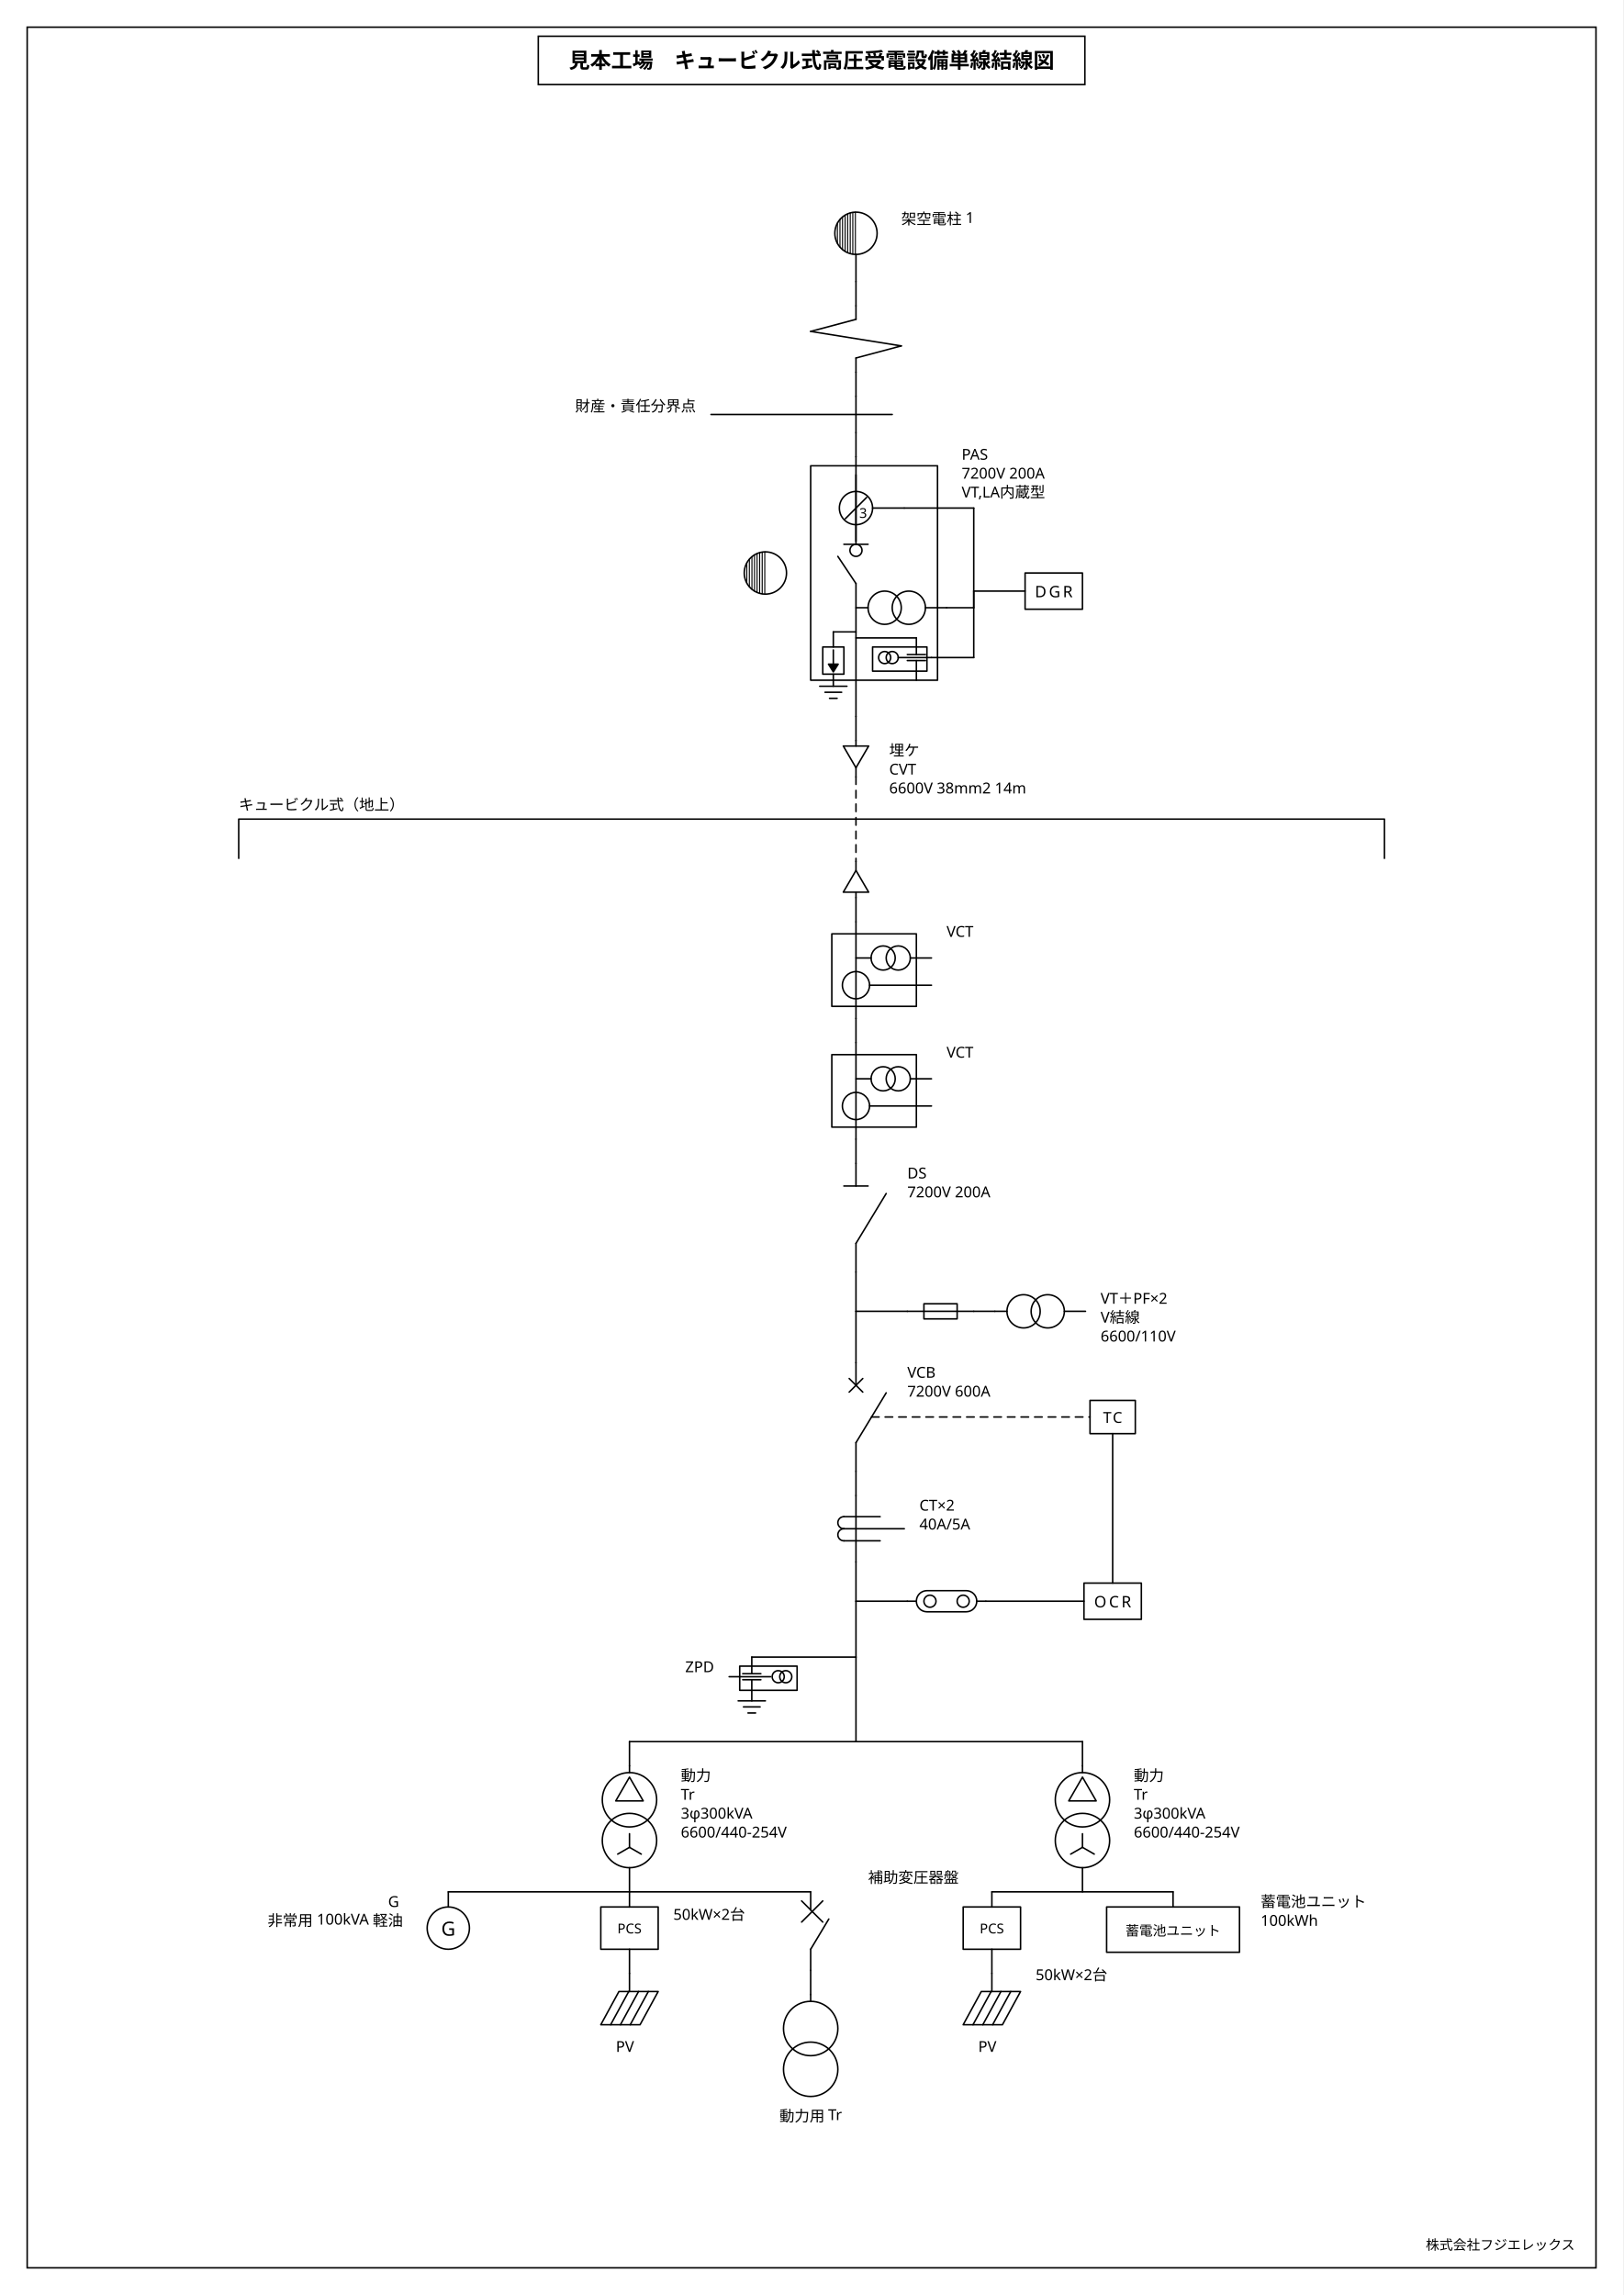
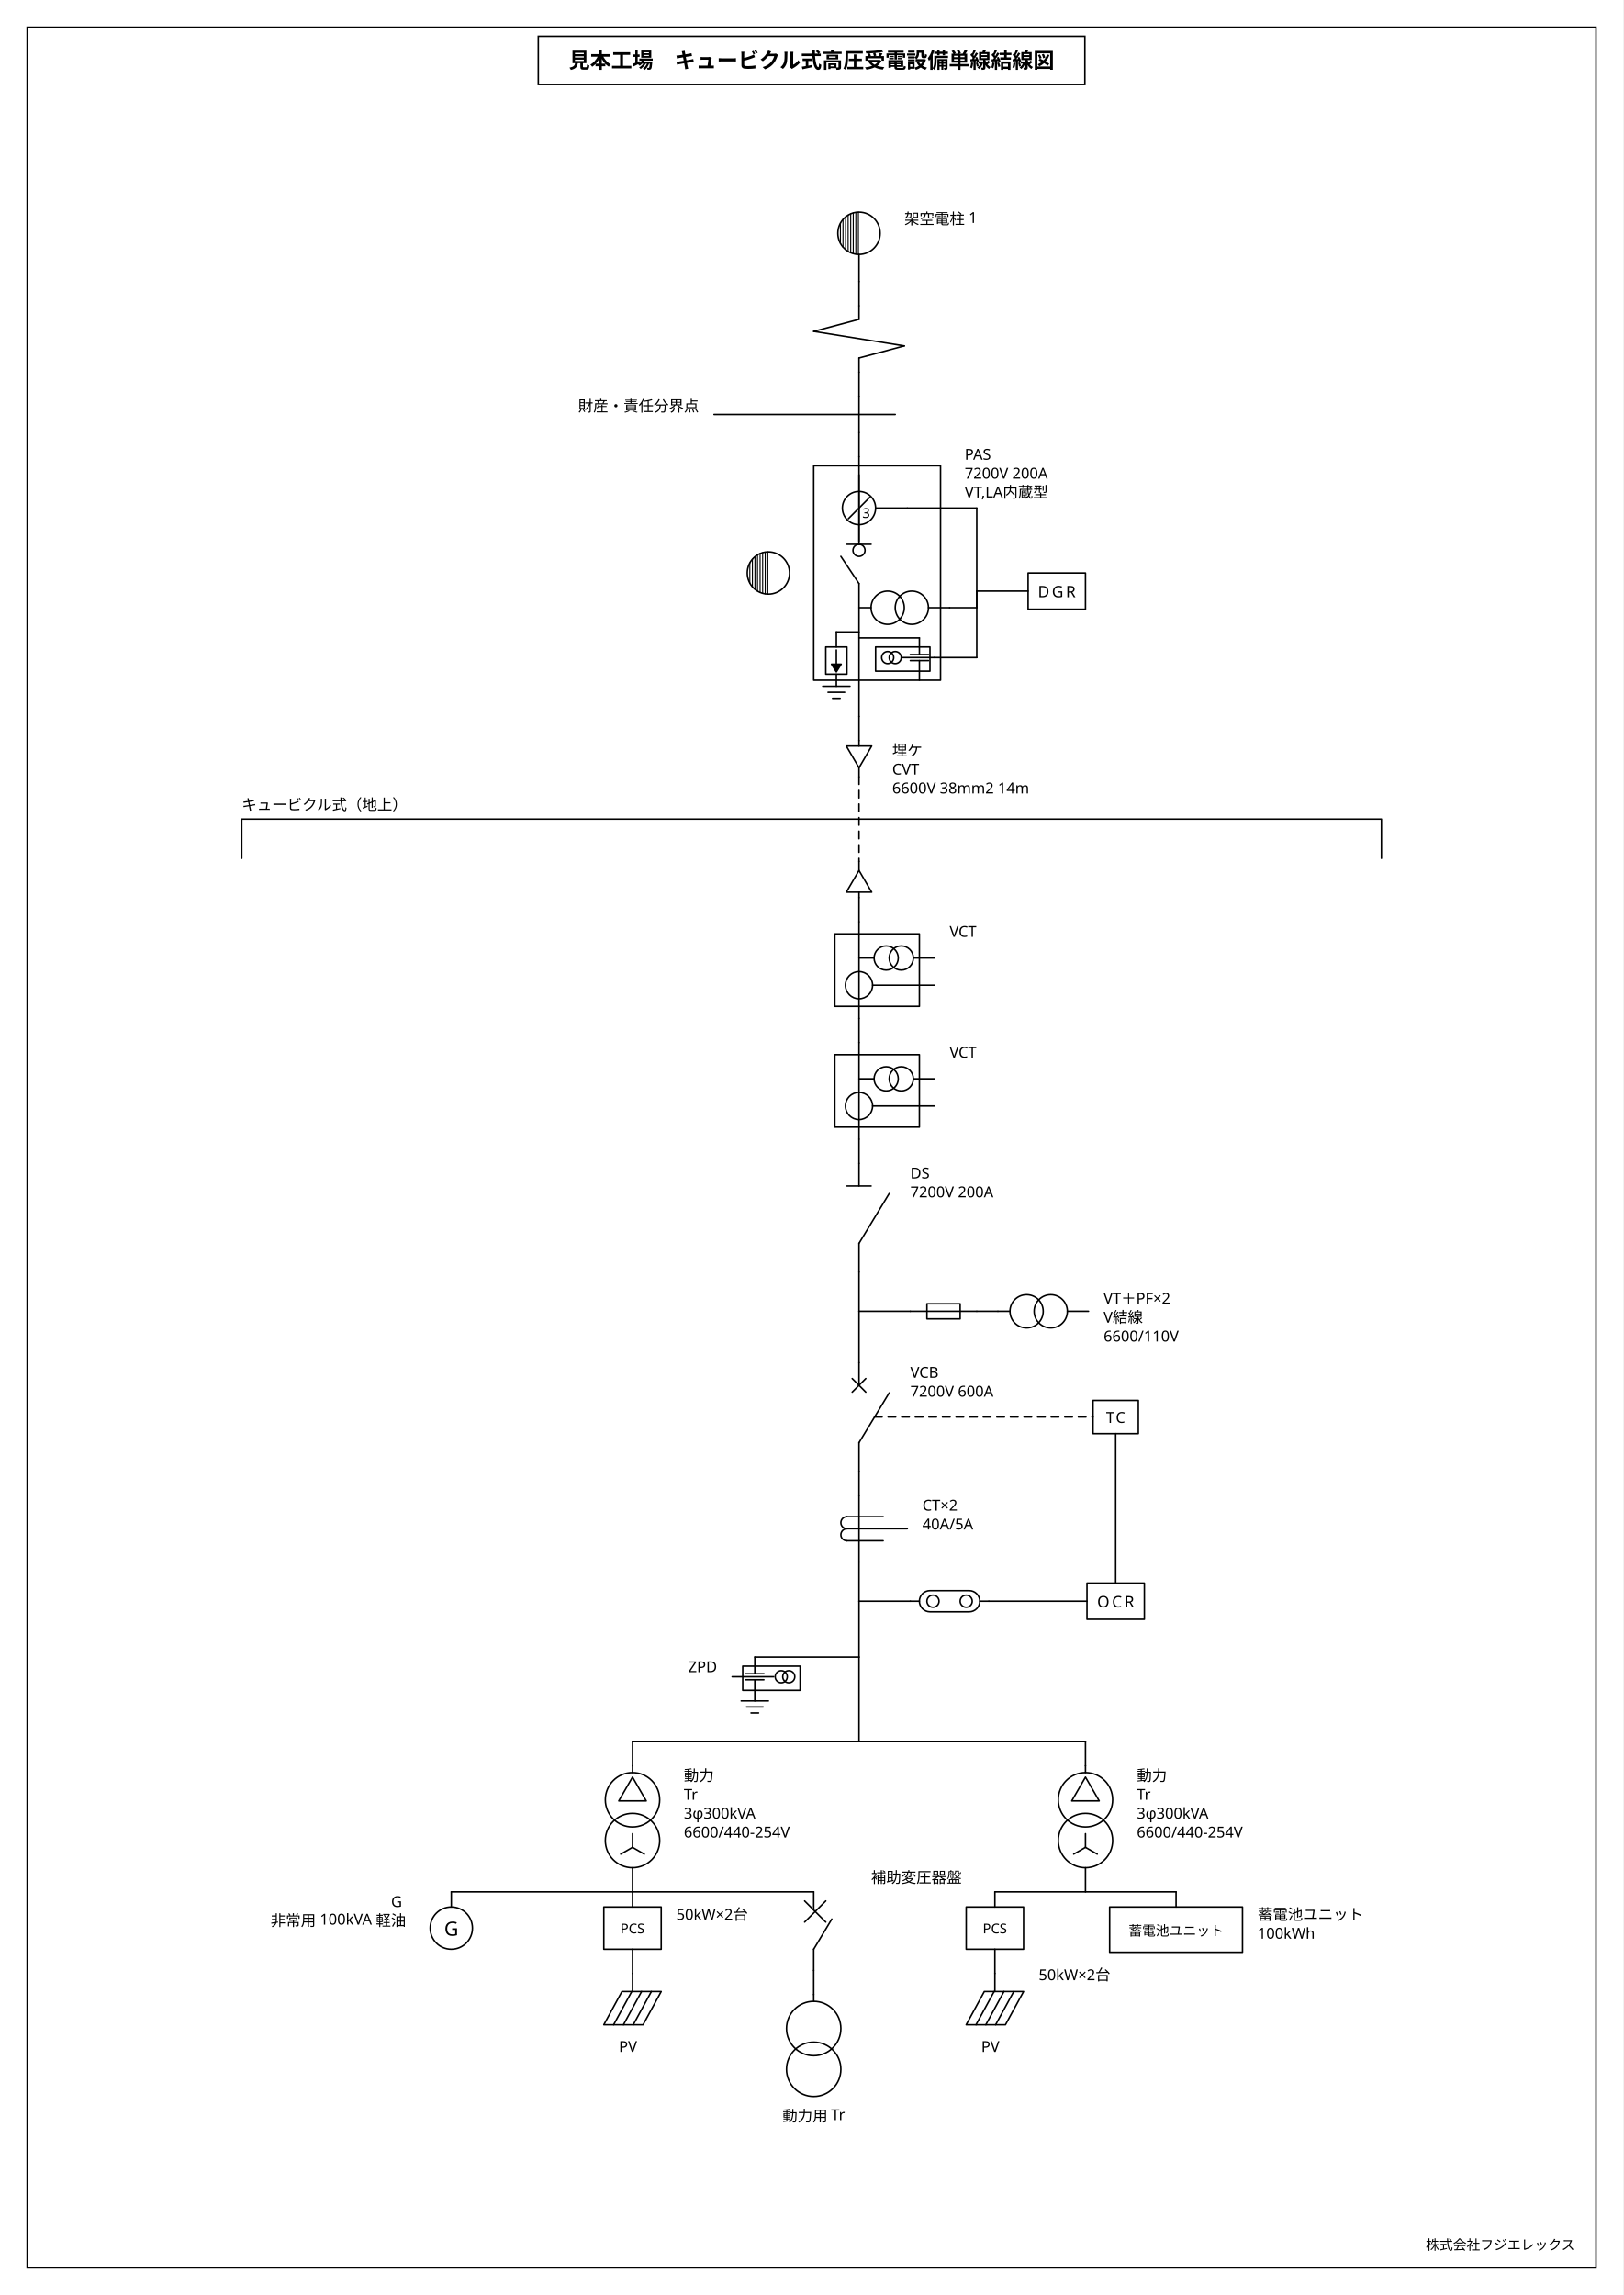
<svg xmlns="http://www.w3.org/2000/svg" viewBox="0 0 1075 1520" width="1075" height="1520">
  <rect x="0" y="0" width="1075" height="1520" fill="#fff" />
  <g stroke="#000" fill="none">
    <rect x="18" y="18" width="1039" height="1484" stroke-width="1" />
    <rect x="356.5" y="24" width="362" height="32" stroke-width="1" />
  </g>
  <text x="537.5" y="45" font-size="14" font-weight="700" text-anchor="middle" font-family="IPAGothic, 'IPAゴシック', 'Noto Sans JP', 'Hiragino Kaku Gothic ProN', 'Yu Gothic', sans-serif" fill="#000">見本工場　キュービクル式高圧受電設備単線結線図</text>
  <text x="1043" y="1490" font-size="9" text-anchor="end" font-family="IPAGothic, 'IPAゴシック', 'Noto Sans JP', 'Hiragino Kaku Gothic ProN', 'Yu Gothic', sans-serif" fill="#000">株式会社フジエレックス</text>
-   <g transform="translate(566.9 138.5) scale(1)">
+   <g transform="translate(568.9 138.5) scale(1)">
    <g stroke="#000" fill="none" stroke-linecap="round" stroke-linejoin="round" color="#000">
-       <path d="M -408.8 404 L 350 404 M -408.8 404 L -408.8 430 M 350 404 L 350 430" fill="none" stroke-width="1" />
+       <path d="M -408.8 404 L 346 404 M -408.8 404 L -408.8 430 M 346 404 L 346 430" fill="none" stroke-width="1" />
      <text x="-408.8" y="398" font-size="10" font-family="IPAGothic, 'IPAゴシック', 'Noto Sans JP', 'Hiragino Kaku Gothic ProN', 'Yu Gothic', sans-serif" fill="currentColor" stroke="none">キュービクル式（地上）</text>
      <line x1="0" y1="48" x2="0" y2="64" stroke-width="1" />
      <line x1="0" y1="108" x2="0" y2="124" stroke-width="1" />
      <line x1="0" y1="148" x2="0" y2="164" stroke-width="1" />
      <line x1="0" y1="280" x2="-15" y2="280" stroke-width="1" />
      <line x1="0" y1="284" x2="40" y2="284" stroke-width="1" />
      <line x1="32" y1="198" x2="78" y2="198" stroke-width="1" />
      <line x1="78" y1="198" x2="78" y2="253" stroke-width="1" />
      <line x1="60" y1="264" x2="78" y2="264" stroke-width="1" />
      <line x1="78" y1="264" x2="78" y2="253" stroke-width="1" />
      <line x1="50" y1="297" x2="78" y2="297" stroke-width="1" />
      <line x1="78" y1="297" x2="78" y2="253" stroke-width="1" />
      <line x1="78" y1="253" x2="112" y2="253" stroke-width="1" />
      <line x1="0" y1="336" x2="0" y2="352" stroke-width="1" />
      <line x1="0" y1="376" x2="0" y2="432" stroke-width="1" stroke-dasharray="5 4" />
      <line x1="0" y1="456" x2="0" y2="472" stroke-width="1" />
      <line x1="0" y1="536" x2="0" y2="552" stroke-width="1" />
      <line x1="0" y1="616" x2="0" y2="632" stroke-width="1" />
      <line x1="0" y1="704" x2="0" y2="730" stroke-width="1" />
      <line x1="0" y1="730" x2="34" y2="730" stroke-width="1" />
      <line x1="78" y1="730" x2="92" y2="730" stroke-width="1" />
      <line x1="0" y1="730" x2="0" y2="764" stroke-width="1" />
      <line x1="0" y1="836" x2="0" y2="852" stroke-width="1" />
      <line x1="0" y1="896" x2="0" y2="922" stroke-width="1" />
      <line x1="0" y1="922" x2="34" y2="922" stroke-width="1" />
      <line x1="86" y1="922" x2="151" y2="922" stroke-width="1" />
      <line x1="10.303" y1="800" x2="155" y2="800" stroke-width="1" stroke-dasharray="5 4" />
      <line x1="170" y1="811" x2="170" y2="910" stroke-width="1" />
      <line x1="0" y1="922" x2="0" y2="959" stroke-width="1" />
      <line x1="0" y1="959" x2="-69" y2="959" stroke-width="1" />
      <line x1="0" y1="959" x2="0" y2="1015" stroke-width="1" />
      <line x1="-150" y1="1015" x2="150" y2="1015" stroke-width="1" />
      <line x1="-150" y1="1015" x2="-150" y2="1031" stroke-width="1" />
      <line x1="150" y1="1015" x2="150" y2="1031" stroke-width="1" />
      <line x1="-150" y1="1098.5" x2="-150" y2="1114.5" stroke-width="1" />
      <line x1="-270" y1="1114.5" x2="-30" y2="1114.5" stroke-width="1" />
      <line x1="-150" y1="1152.5" x2="-150" y2="1168.5" stroke-width="1" />
      <line x1="-30" y1="1166.5" x2="-30" y2="1182.5" stroke-width="1" />
      <line x1="150" y1="1098.5" x2="150" y2="1114.5" stroke-width="1" />
      <line x1="90" y1="1114.5" x2="210" y2="1114.5" stroke-width="1" />
      <line x1="90" y1="1152.5" x2="90" y2="1168.5" stroke-width="1" />
      <g transform="translate(-16 0)">
        <circle cx="16" cy="16" r="14" fill="none" stroke-width="1" />
        <line x1="3.7" y1="9.313" x2="3.7" y2="22.687" stroke-width="0.7" />
        <line x1="5.4" y1="6.855" x2="5.4" y2="25.145" stroke-width="0.7" />
        <line x1="7.1" y1="5.193" x2="7.1" y2="26.807" stroke-width="0.7" />
        <line x1="8.8" y1="3.993" x2="8.8" y2="28.007" stroke-width="0.7" />
        <line x1="10.5" y1="3.126" x2="10.5" y2="28.874" stroke-width="0.7" />
        <line x1="12.2" y1="2.526" x2="12.2" y2="29.474" stroke-width="0.7" />
        <line x1="13.9" y1="2.158" x2="13.9" y2="29.842" stroke-width="0.7" />
        <line x1="15.6" y1="2.006" x2="15.6" y2="29.994" stroke-width="0.7" />
        <line x1="16" y1="30" x2="16" y2="48" stroke-width="1" />
      </g>
      <text x="30" y="10" font-size="10" text-anchor="start" font-family="IPAGothic, 'IPAゴシック', 'Noto Sans JP', 'Hiragino Kaku Gothic ProN', 'Yu Gothic', sans-serif" fill="currentColor" stroke="none">
        <tspan x="30" dy="0">架空電柱 1</tspan>
      </text>
      <g transform="translate(-30 64)">
        <line x1="30" y1="0" x2="30" y2="9" stroke-width="1" />
        <line x1="30" y1="9" x2="0" y2="17" stroke-width="1" />
        <line x1="0" y1="17" x2="60" y2="26.6" stroke-width="1" />
        <line x1="60" y1="26.6" x2="30" y2="34.6" stroke-width="1" />
        <line x1="30" y1="34.6" x2="30" y2="44" stroke-width="1" />
      </g>
      <g transform="translate(-96 124)">
        <line x1="96" y1="0" x2="96" y2="24" stroke-width="1" />
        <line x1="0" y1="12" x2="120" y2="12" stroke-width="1" />
      </g>
      <text x="-106" y="134" font-size="10" text-anchor="end" font-family="IPAGothic, 'IPAゴシック', 'Noto Sans JP', 'Hiragino Kaku Gothic ProN', 'Yu Gothic', sans-serif" fill="currentColor" stroke="none">
        <tspan x="-106" dy="0">財産・責任分界点</tspan>
      </text>
      <g transform="translate(-36 164)">
        <line x1="36" y1="0" x2="36" y2="6" stroke-width="1" />
        <rect x="6" y="6" width="84" height="142" fill="none" stroke-width="1" />
        <line x1="36" y1="6" x2="36" y2="58" stroke-width="1" />
        <line x1="28" y1="58" x2="44" y2="58" stroke-width="1" />
        <circle cx="36" cy="62" r="4" fill="none" stroke-width="1" />
        <line x1="36" y1="84" x2="24" y2="66" stroke-width="1" />
        <line x1="36" y1="84" x2="36" y2="172" stroke-width="1" />
      </g>
      <text x="70" y="166" font-size="10" text-anchor="start" font-family="IPAGothic, 'IPAゴシック', 'Noto Sans JP', 'Hiragino Kaku Gothic ProN', 'Yu Gothic', sans-serif" fill="currentColor" stroke="none">
        <tspan x="70" dy="0">PAS</tspan>
        <tspan x="70" dy="12.5">7200V 200A</tspan>
        <tspan x="70" dy="12.5">VT,LA内蔵型</tspan>
      </text>
      <g transform="translate(-76 225)">
        <circle cx="16" cy="16" r="14" fill="none" stroke-width="1" />
        <line x1="3.7" y1="9.313" x2="3.7" y2="22.687" stroke-width="0.7" />
        <line x1="5.4" y1="6.855" x2="5.4" y2="25.145" stroke-width="0.7" />
        <line x1="7.1" y1="5.193" x2="7.1" y2="26.807" stroke-width="0.7" />
        <line x1="8.8" y1="3.993" x2="8.8" y2="28.007" stroke-width="0.7" />
        <line x1="10.5" y1="3.126" x2="10.5" y2="28.874" stroke-width="0.7" />
        <line x1="12.2" y1="2.526" x2="12.2" y2="29.474" stroke-width="0.7" />
        <line x1="13.9" y1="2.158" x2="13.9" y2="29.842" stroke-width="0.7" />
        <line x1="15.6" y1="2.006" x2="15.6" y2="29.994" stroke-width="0.7" />
      </g>
      <g transform="translate(-20 176)">
        <line x1="20" y1="0" x2="20" y2="44" stroke-width="1" />
        <circle cx="20" cy="22" r="11" fill="none" stroke-width="1" />
        <line x1="12.929" y1="29.071" x2="27.071" y2="14.929" stroke-width="1" />
        <text x="24.75" y="25" font-size="9" text-anchor="middle" dominant-baseline="central" font-family="IPAGothic, 'IPAゴシック', 'Noto Sans JP', 'Hiragino Kaku Gothic ProN', 'Yu Gothic', sans-serif" fill="currentColor" stroke="none">3</text>
        <line x1="31" y1="22" x2="52" y2="22" stroke-width="1" />
      </g>
      <g transform="translate(0 249)">
        <line x1="0" y1="15" x2="8" y2="15" stroke-width="1" />
        <circle cx="19" cy="15" r="11" fill="none" stroke-width="1" />
        <circle cx="35" cy="15" r="11" fill="none" stroke-width="1" />
        <line x1="46" y1="15" x2="60" y2="15" stroke-width="1" />
      </g>
      <g transform="translate(-35 280)">
        <line x1="20" y1="0" x2="20" y2="10" stroke-width="1" />
        <rect x="13" y="10" width="14" height="18" fill="none" stroke-width="1" />
        <line x1="20" y1="12" x2="20" y2="23" stroke-width="1" />
        <polygon points="16.8,21.38 20,26.5 23.2,21.38" fill="currentColor" stroke-width="1" />
        <line x1="20" y1="28" x2="20" y2="36" stroke-width="1" />
        <line x1="11" y1="36" x2="29" y2="36" stroke-width="1" />
        <line x1="14.5" y1="40" x2="25.5" y2="40" stroke-width="1" />
        <line x1="17.5" y1="44" x2="22.5" y2="44" stroke-width="1" />
      </g>
      <g transform="translate(10 284)">
        <line x1="30" y1="0" x2="30" y2="11" stroke-width="1" />
        <rect x="1" y="6" width="36" height="16" fill="none" stroke-width="1" />
        <line x1="24" y1="11" x2="36" y2="11" stroke-width="1" />
        <line x1="24" y1="15" x2="36" y2="15" stroke-width="1" />
        <line x1="30" y1="15" x2="30" y2="28" stroke-width="1" />
        <line x1="18" y1="13" x2="40" y2="13" stroke-width="1" />
        <circle cx="9" cy="13" r="4" fill="none" stroke-width="1" />
        <circle cx="14" cy="13" r="4" fill="none" stroke-width="1" />
      </g>
      <g transform="translate(112 241)">
        <rect x="0" y="0" width="38" height="24" fill="none" stroke-width="1" />
        <text x="19" y="12" font-size="10.5" text-anchor="middle" dominant-baseline="central" font-family="IPAGothic, 'IPAゴシック', 'Noto Sans JP', 'Hiragino Kaku Gothic ProN', 'Yu Gothic', sans-serif" letter-spacing="1.6" fill="currentColor" stroke="none">DGR</text>
      </g>
      <g transform="translate(-12 352)">
        <line x1="12" y1="0" x2="12" y2="3.6" stroke-width="1" />
        <polygon points="3.6,3.6 20.4,3.6 12,18" fill="none" stroke-width="1" />
        <line x1="12" y1="18" x2="12" y2="24" stroke-width="1" />
      </g>
      <text x="22" y="362" font-size="10" text-anchor="start" font-family="IPAGothic, 'IPAゴシック', 'Noto Sans JP', 'Hiragino Kaku Gothic ProN', 'Yu Gothic', sans-serif" fill="currentColor" stroke="none">
        <tspan x="22" dy="0">埋ケ</tspan>
        <tspan x="22" dy="12.5">CVT</tspan>
        <tspan x="22" dy="12.5">6600V 38mm2 14m</tspan>
      </text>
      <g transform="translate(-12 432) rotate(180 12 12)">
        <line x1="12" y1="0" x2="12" y2="3.6" stroke-width="1" />
        <polygon points="3.6,3.6 20.4,3.6 12,18" fill="none" stroke-width="1" />
        <line x1="12" y1="18" x2="12" y2="24" stroke-width="1" />
      </g>
      <g transform="translate(-22 472)">
        <line x1="22" y1="0" x2="22" y2="64" stroke-width="1" />
        <rect x="6" y="8" width="56" height="48" fill="none" stroke-width="1" />
        <line x1="22" y1="24" x2="32" y2="24" stroke-width="1" />
        <circle cx="40" cy="24" r="8" fill="none" stroke-width="1" />
        <circle cx="50" cy="24" r="8" fill="none" stroke-width="1" />
        <line x1="58" y1="24" x2="72" y2="24" stroke-width="1" />
        <circle cx="22" cy="42" r="9" fill="none" stroke-width="1" />
        <line x1="31" y1="42" x2="72" y2="42" stroke-width="1" />
      </g>
      <text x="60" y="482" font-size="10" text-anchor="start" font-family="IPAGothic, 'IPAゴシック', 'Noto Sans JP', 'Hiragino Kaku Gothic ProN', 'Yu Gothic', sans-serif" fill="currentColor" stroke="none">
        <tspan x="60" dy="0">VCT</tspan>
      </text>
      <g transform="translate(-22 552)">
        <line x1="22" y1="0" x2="22" y2="64" stroke-width="1" />
        <rect x="6" y="8" width="56" height="48" fill="none" stroke-width="1" />
        <line x1="22" y1="24" x2="32" y2="24" stroke-width="1" />
        <circle cx="40" cy="24" r="8" fill="none" stroke-width="1" />
        <circle cx="50" cy="24" r="8" fill="none" stroke-width="1" />
        <line x1="58" y1="24" x2="72" y2="24" stroke-width="1" />
        <circle cx="22" cy="42" r="9" fill="none" stroke-width="1" />
        <line x1="31" y1="42" x2="72" y2="42" stroke-width="1" />
      </g>
      <text x="60" y="562" font-size="10" text-anchor="start" font-family="IPAGothic, 'IPAゴシック', 'Noto Sans JP', 'Hiragino Kaku Gothic ProN', 'Yu Gothic', sans-serif" fill="currentColor" stroke="none">
        <tspan x="60" dy="0">VCT</tspan>
      </text>
      <g transform="translate(-24 632)">
        <line x1="24" y1="0" x2="24" y2="15" stroke-width="1" />
        <line x1="16" y1="15" x2="32" y2="15" stroke-width="1" />
        <line x1="24" y1="53" x2="44" y2="20" stroke-width="1" />
        <line x1="24" y1="53" x2="24" y2="72" stroke-width="1" />
      </g>
      <text x="34" y="642" font-size="10" text-anchor="start" font-family="IPAGothic, 'IPAゴシック', 'Noto Sans JP', 'Hiragino Kaku Gothic ProN', 'Yu Gothic', sans-serif" fill="currentColor" stroke="none">
        <tspan x="34" dy="0">DS</tspan>
        <tspan x="34" dy="12.5">7200V 200A</tspan>
      </text>
      <g transform="translate(36 708) rotate(-90 20 22)">
        <line x1="20" y1="0" x2="20" y2="44" stroke-width="1" />
        <rect x="15" y="11" width="10" height="22" fill="none" stroke-width="1" />
      </g>
      <g transform="translate(92 715)">
        <line x1="0" y1="15" x2="8" y2="15" stroke-width="1" />
        <circle cx="19" cy="15" r="11" fill="none" stroke-width="1" />
        <circle cx="35" cy="15" r="11" fill="none" stroke-width="1" />
        <line x1="46" y1="15" x2="60" y2="15" stroke-width="1" />
      </g>
      <text x="162" y="725" font-size="10" text-anchor="start" font-family="IPAGothic, 'IPAゴシック', 'Noto Sans JP', 'Hiragino Kaku Gothic ProN', 'Yu Gothic', sans-serif" fill="currentColor" stroke="none">
        <tspan x="162" dy="0">VT＋PF×2</tspan>
        <tspan x="162" dy="12.5">V結線</tspan>
        <tspan x="162" dy="12.5">6600/110V</tspan>
      </text>
      <g transform="translate(-24 764)">
        <line x1="24" y1="0" x2="24" y2="15" stroke-width="1" />
        <line x1="19.5" y1="10.5" x2="28.5" y2="19.5" stroke-width="1" />
        <line x1="28.5" y1="10.5" x2="19.5" y2="19.5" stroke-width="1" />
        <line x1="24" y1="53" x2="44" y2="20" stroke-width="1" />
        <line x1="24" y1="53" x2="24" y2="72" stroke-width="1" />
      </g>
      <text x="34" y="774" font-size="10" text-anchor="start" font-family="IPAGothic, 'IPAゴシック', 'Noto Sans JP', 'Hiragino Kaku Gothic ProN', 'Yu Gothic', sans-serif" fill="currentColor" stroke="none">
        <tspan x="34" dy="0">VCB</tspan>
        <tspan x="34" dy="12.5">7200V 600A</tspan>
      </text>
      <g transform="translate(-24 852)">
        <line x1="24" y1="0" x2="24" y2="44" stroke-width="1" />
        <line x1="16" y1="14" x2="40" y2="14" stroke-width="1" />
        <line x1="16" y1="30" x2="40" y2="30" stroke-width="1" />
        <line x1="16" y1="22" x2="56" y2="22" stroke-width="1" />
        <path d="M 16 14 A 4 4 0 0 0 16 22" fill="none" stroke-width="1" />
        <path d="M 16 22 A 4 4 0 0 0 16 30" fill="none" stroke-width="1" />
      </g>
      <text x="42" y="862" font-size="10" text-anchor="start" font-family="IPAGothic, 'IPAゴシック', 'Noto Sans JP', 'Hiragino Kaku Gothic ProN', 'Yu Gothic', sans-serif" fill="currentColor" stroke="none">
        <tspan x="42" dy="0">CT×2</tspan>
        <tspan x="42" dy="12.5">40A/5A</tspan>
      </text>
      <g transform="translate(34 911)">
        <line x1="0" y1="11" x2="6" y2="11" stroke-width="1" />
        <rect x="6" y="4" width="40" height="14" rx="7" fill="none" stroke-width="1" />
        <circle cx="15" cy="11" r="4" fill="none" stroke-width="1" />
        <circle cx="37" cy="11" r="4" fill="none" stroke-width="1" />
        <line x1="46" y1="11" x2="52" y2="11" stroke-width="1" />
      </g>
      <g transform="translate(151 910)">
        <rect x="0" y="0" width="38" height="24" fill="none" stroke-width="1" />
        <text x="19" y="12" font-size="10.5" text-anchor="middle" dominant-baseline="central" font-family="IPAGothic, 'IPAゴシック', 'Noto Sans JP', 'Hiragino Kaku Gothic ProN', 'Yu Gothic', sans-serif" letter-spacing="1.6" fill="currentColor" stroke="none">OCR</text>
      </g>
      <g transform="translate(155 789)">
        <rect x="0" y="0" width="30" height="22" fill="none" stroke-width="1" />
        <text x="15" y="11" font-size="10" text-anchor="middle" dominant-baseline="central" font-family="IPAGothic, 'IPAゴシック', 'Noto Sans JP', 'Hiragino Kaku Gothic ProN', 'Yu Gothic', sans-serif" letter-spacing="1" fill="currentColor" stroke="none">TC</text>
      </g>
      <g transform="translate(-84 959)">
        <line x1="15" y1="0" x2="15" y2="11" stroke-width="1" />
        <rect x="7" y="6" width="38" height="16" fill="none" stroke-width="1" />
        <line x1="9" y1="11" x2="21" y2="11" stroke-width="1" />
        <line x1="9" y1="15" x2="21" y2="15" stroke-width="1" />
        <line x1="15" y1="15" x2="15" y2="29" stroke-width="1" />
        <line x1="6" y1="29" x2="24" y2="29" stroke-width="1" />
        <line x1="9.5" y1="33" x2="20.5" y2="33" stroke-width="1" />
        <line x1="12.5" y1="37" x2="17.5" y2="37" stroke-width="1" />
        <line x1="0" y1="13" x2="27.5" y2="13" stroke-width="1" />
        <circle cx="32.5" cy="13" r="4" fill="none" stroke-width="1" />
        <circle cx="37.5" cy="13" r="4" fill="none" stroke-width="1" />
      </g>
      <text x="-94" y="969" font-size="10" text-anchor="end" font-family="IPAGothic, 'IPAゴシック', 'Noto Sans JP', 'Hiragino Kaku Gothic ProN', 'Yu Gothic', sans-serif" fill="currentColor" stroke="none">
        <tspan x="-94" dy="0">ZPD</tspan>
      </text>
      <g transform="translate(-174 1031)">
        <line x1="24" y1="0" x2="24" y2="4.5" stroke-width="1" />
        <circle cx="24" cy="22.5" r="18" fill="none" stroke-width="1" />
        <circle cx="24" cy="49.5" r="18" fill="none" stroke-width="1" />
        <polygon points="24,7.5 33.093,23.25 14.907,23.25" fill="none" stroke-width="1" />
        <line x1="24" y1="54" x2="24" y2="45" stroke-width="1" />
        <line x1="24" y1="54" x2="31.794" y2="58.5" stroke-width="1" />
        <line x1="24" y1="54" x2="16.206" y2="58.5" stroke-width="1" />
      </g>
      <text x="-116" y="1041" font-size="10" text-anchor="start" font-family="IPAGothic, 'IPAゴシック', 'Noto Sans JP', 'Hiragino Kaku Gothic ProN', 'Yu Gothic', sans-serif" fill="currentColor" stroke="none">
        <tspan x="-116" dy="0">動力</tspan>
        <tspan x="-116" dy="12.5">Tr</tspan>
        <tspan x="-116" dy="12.5">3φ300kVA</tspan>
        <tspan x="-116" dy="12.5">6600/440-254V</tspan>
      </text>
      <g transform="translate(126 1031)">
        <line x1="24" y1="0" x2="24" y2="4.5" stroke-width="1" />
        <circle cx="24" cy="22.5" r="18" fill="none" stroke-width="1" />
        <circle cx="24" cy="49.5" r="18" fill="none" stroke-width="1" />
        <polygon points="24,7.5 33.093,23.25 14.907,23.25" fill="none" stroke-width="1" />
        <line x1="24" y1="54" x2="24" y2="45" stroke-width="1" />
        <line x1="24" y1="54" x2="31.794" y2="58.5" stroke-width="1" />
        <line x1="24" y1="54" x2="16.206" y2="58.5" stroke-width="1" />
      </g>
      <text x="184" y="1041" font-size="10" text-anchor="start" font-family="IPAGothic, 'IPAゴシック', 'Noto Sans JP', 'Hiragino Kaku Gothic ProN', 'Yu Gothic', sans-serif" fill="currentColor" stroke="none">
        <tspan x="184" dy="0">動力</tspan>
        <tspan x="184" dy="12.5">Tr</tspan>
        <tspan x="184" dy="12.5">3φ300kVA</tspan>
        <tspan x="184" dy="12.5">6600/440-254V</tspan>
      </text>
      <g transform="translate(-290 1114.5)">
        <line x1="20" y1="0" x2="20" y2="10" stroke-width="1" />
        <circle cx="20" cy="24" r="14" fill="none" stroke-width="1" />
        <text x="20" y="24" font-size="13" text-anchor="middle" dominant-baseline="central" font-family="IPAGothic, 'IPAゴシック', 'Noto Sans JP', 'Hiragino Kaku Gothic ProN', 'Yu Gothic', sans-serif" fill="currentColor" stroke="none">G</text>
      </g>
      <text x="-300" y="1124.5" font-size="10" text-anchor="end" font-family="IPAGothic, 'IPAゴシック', 'Noto Sans JP', 'Hiragino Kaku Gothic ProN', 'Yu Gothic', sans-serif" fill="currentColor" stroke="none">
        <tspan x="-300" dy="0">G</tspan>
        <tspan x="-300" dy="12.5">非常用 100kVA 軽油</tspan>
      </text>
      <g transform="translate(-178 1114.5)">
        <line x1="28" y1="0" x2="28" y2="10" stroke-width="1" />
        <rect x="9" y="10" width="38" height="28" fill="none" stroke-width="1" />
        <text x="28" y="24" font-size="9" text-anchor="middle" dominant-baseline="central" font-family="IPAGothic, 'IPAゴシック', 'Noto Sans JP', 'Hiragino Kaku Gothic ProN', 'Yu Gothic', sans-serif" fill="currentColor" stroke="none">PCS</text>
      </g>
      <text x="-121" y="1133" font-size="10" text-anchor="start" font-family="IPAGothic, 'IPAゴシック', 'Noto Sans JP', 'Hiragino Kaku Gothic ProN', 'Yu Gothic', sans-serif" fill="currentColor" stroke="none">
        <tspan x="-121" dy="0">50kW×2台</tspan>
      </text>
      <g transform="translate(-179 1168.5)">
        <line x1="29" y1="0" x2="29" y2="12" stroke-width="1" />
        <polygon points="10,34 22,12 48,12 36,34" fill="none" stroke-width="1" />
        <line x1="16.5" y1="34" x2="28.5" y2="12" stroke-width="1" />
        <line x1="23" y1="34" x2="35" y2="12" stroke-width="1" />
        <line x1="29.5" y1="34" x2="41.5" y2="12" stroke-width="1" />
      </g>
      <text x="-153" y="1220.5" font-size="10" text-anchor="middle" font-family="IPAGothic, 'IPAゴシック', 'Noto Sans JP', 'Hiragino Kaku Gothic ProN', 'Yu Gothic', sans-serif" fill="currentColor" stroke="none">
        <tspan x="-153" dy="0">PV</tspan>
      </text>
      <g transform="translate(-46 1114.5)">
        <line x1="16" y1="0" x2="16" y2="12" stroke-width="1" />
        <line x1="10" y1="6" x2="24" y2="20" stroke-width="1" />
        <line x1="24" y1="6" x2="10" y2="20" stroke-width="1" />
        <line x1="16" y1="38" x2="28" y2="18" stroke-width="1" />
        <line x1="16" y1="38" x2="16" y2="52" stroke-width="1" />
      </g>
      <text x="8" y="1108.5" font-size="10" text-anchor="start" font-family="IPAGothic, 'IPAゴシック', 'Noto Sans JP', 'Hiragino Kaku Gothic ProN', 'Yu Gothic', sans-serif" fill="currentColor" stroke="none">
        <tspan x="8" dy="0">補助変圧器盤</tspan>
      </text>
      <g transform="translate(-54 1182.5)">
        <line x1="24" y1="0" x2="24" y2="4.5" stroke-width="1" />
        <circle cx="24" cy="22.5" r="18" fill="none" stroke-width="1" />
        <circle cx="24" cy="49.5" r="18" fill="none" stroke-width="1" />
      </g>
      <text x="-30" y="1266.5" font-size="10" text-anchor="middle" font-family="IPAGothic, 'IPAゴシック', 'Noto Sans JP', 'Hiragino Kaku Gothic ProN', 'Yu Gothic', sans-serif" fill="currentColor" stroke="none">
        <tspan x="-30" dy="0">動力用 Tr</tspan>
      </text>
      <g transform="translate(62 1114.5)">
        <line x1="28" y1="0" x2="28" y2="10" stroke-width="1" />
        <rect x="9" y="10" width="38" height="28" fill="none" stroke-width="1" />
        <text x="28" y="24" font-size="9" text-anchor="middle" dominant-baseline="central" font-family="IPAGothic, 'IPAゴシック', 'Noto Sans JP', 'Hiragino Kaku Gothic ProN', 'Yu Gothic', sans-serif" fill="currentColor" stroke="none">PCS</text>
      </g>
      <text x="119" y="1173" font-size="10" text-anchor="start" font-family="IPAGothic, 'IPAゴシック', 'Noto Sans JP', 'Hiragino Kaku Gothic ProN', 'Yu Gothic', sans-serif" fill="currentColor" stroke="none">
        <tspan x="119" dy="0">50kW×2台</tspan>
      </text>
      <g transform="translate(61 1168.5)">
        <line x1="29" y1="0" x2="29" y2="12" stroke-width="1" />
        <polygon points="10,34 22,12 48,12 36,34" fill="none" stroke-width="1" />
        <line x1="16.5" y1="34" x2="28.5" y2="12" stroke-width="1" />
        <line x1="23" y1="34" x2="35" y2="12" stroke-width="1" />
        <line x1="29.5" y1="34" x2="41.5" y2="12" stroke-width="1" />
      </g>
      <text x="87" y="1220.5" font-size="10" text-anchor="middle" font-family="IPAGothic, 'IPAゴシック', 'Noto Sans JP', 'Hiragino Kaku Gothic ProN', 'Yu Gothic', sans-serif" fill="currentColor" stroke="none">
        <tspan x="87" dy="0">PV</tspan>
      </text>
      <g transform="translate(162 1114.5)">
        <line x1="48" y1="0" x2="48" y2="10" stroke-width="1" />
        <rect x="4" y="10" width="88" height="30" fill="none" stroke-width="1" />
        <text x="48" y="25" font-size="9" text-anchor="middle" dominant-baseline="central" font-family="IPAGothic, 'IPAゴシック', 'Noto Sans JP', 'Hiragino Kaku Gothic ProN', 'Yu Gothic', sans-serif" fill="currentColor" stroke="none">蓄電池ユニット</text>
      </g>
-       <text x="268" y="1124.5" font-size="10" text-anchor="start" font-family="IPAGothic, 'IPAゴシック', 'Noto Sans JP', 'Hiragino Kaku Gothic ProN', 'Yu Gothic', sans-serif" fill="currentColor" stroke="none">
-         <tspan x="268" dy="0">蓄電池ユニット</tspan>
-         <tspan x="268" dy="12.5">100kWh</tspan>
+       <text x="264" y="1133" font-size="10" text-anchor="start" font-family="IPAGothic, 'IPAゴシック', 'Noto Sans JP', 'Hiragino Kaku Gothic ProN', 'Yu Gothic', sans-serif" fill="currentColor" stroke="none">
+         <tspan x="264" dy="0">蓄電池ユニット</tspan>
+         <tspan x="264" dy="12.5">100kWh</tspan>
      </text>
    </g>
  </g>
</svg>
